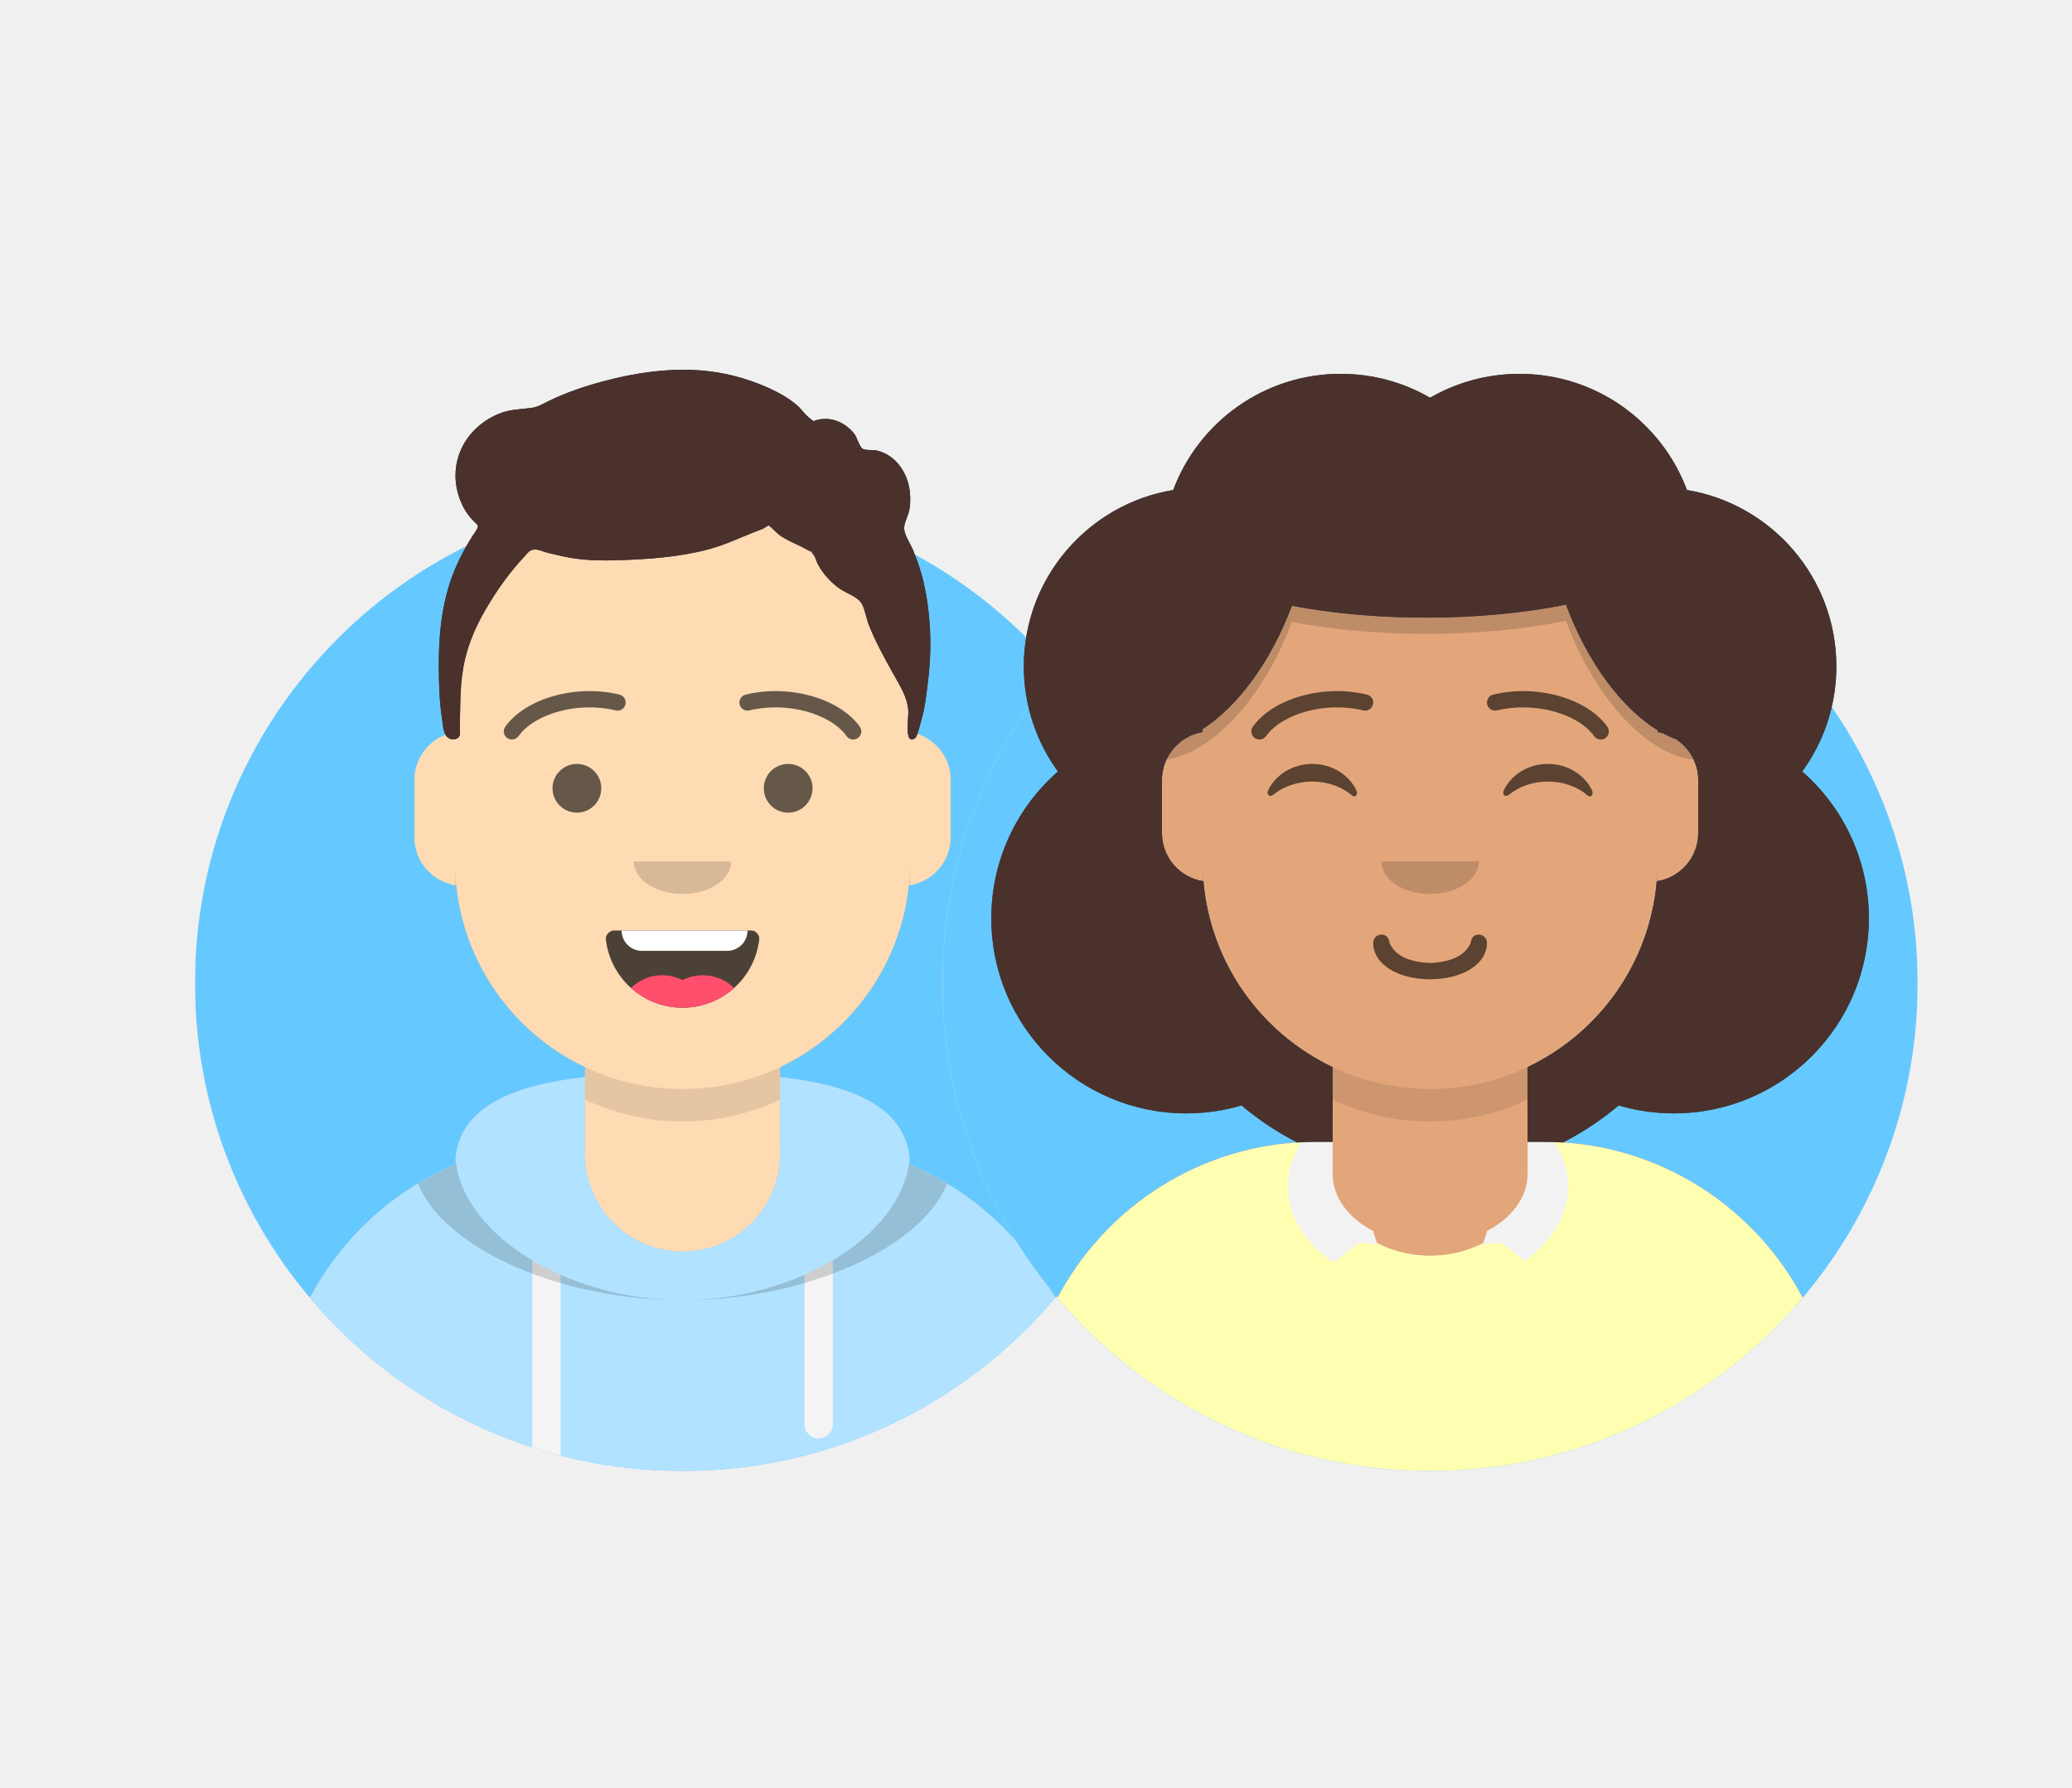
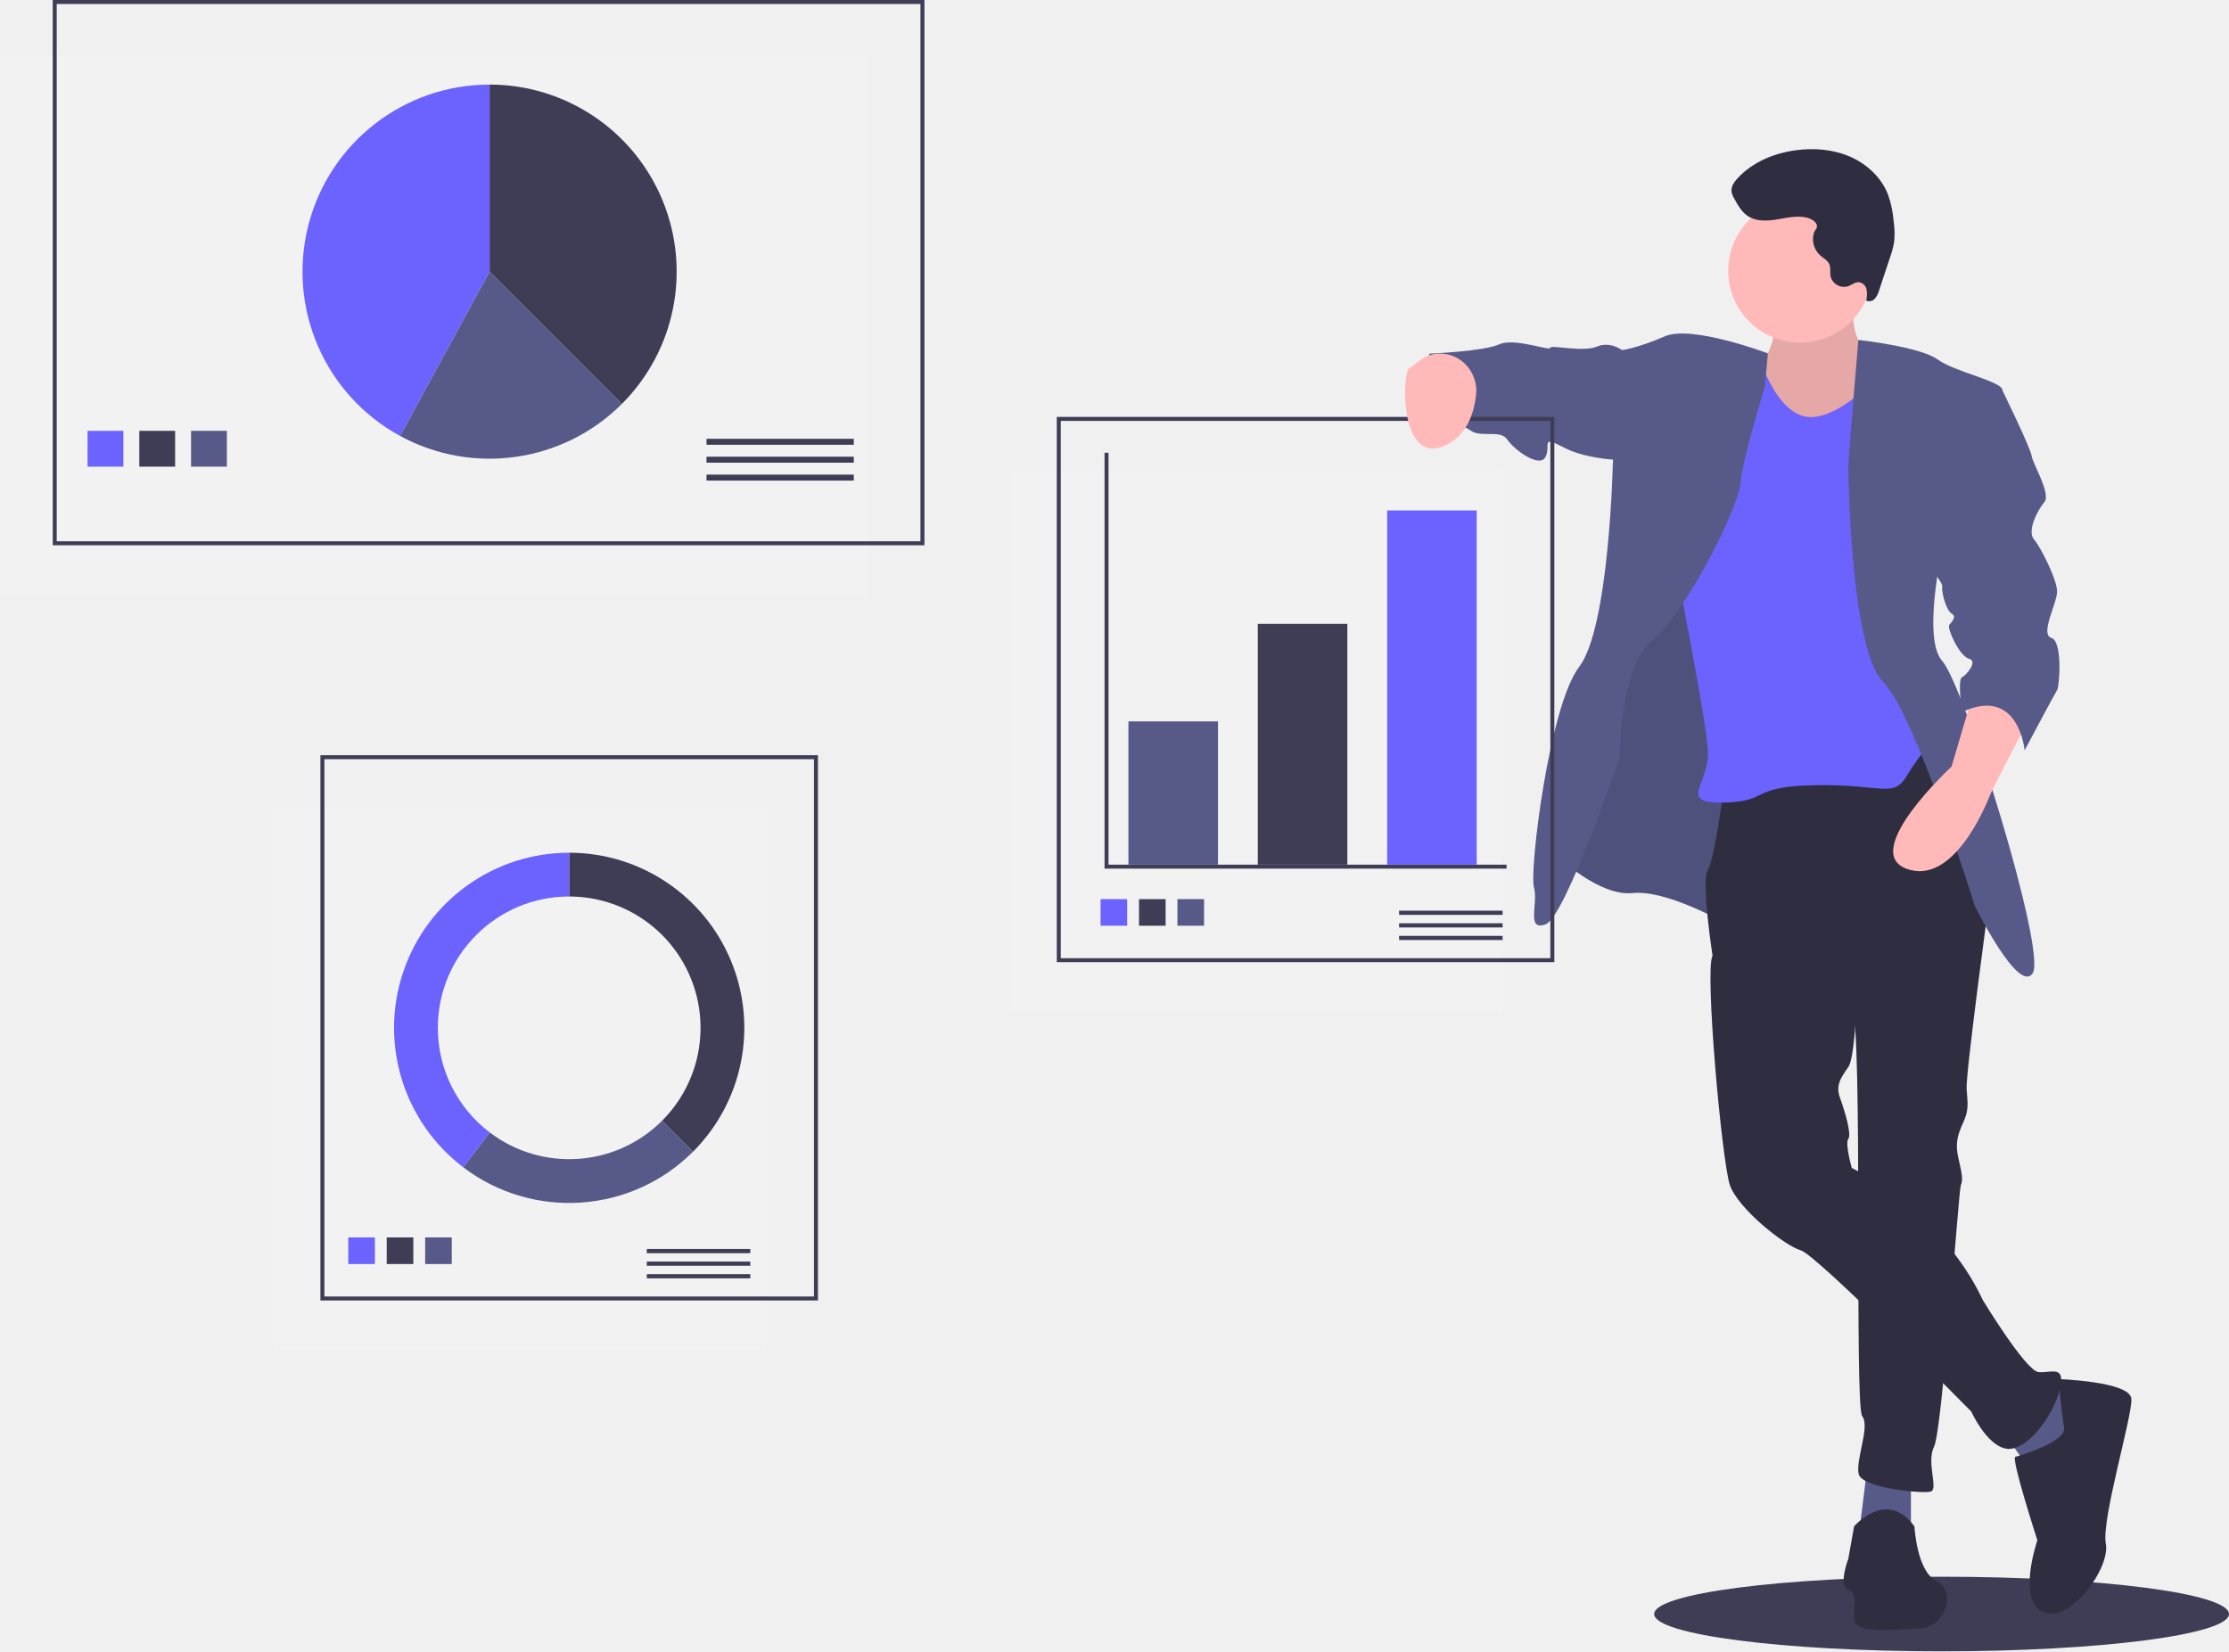
- <svg xmlns="http://www.w3.org/2000/svg" xmlns:xlink="http://www.w3.org/1999/xlink" width="510px" height="440px" viewBox="0 0 510 440" version="1.1">
-   <defs>
-     <circle id="path-1" cx="120" cy="120" r="120" />
-     <path d="M12,160 C12,226.274 65.726,280 132,280 C198.274,280 252,226.274 252,160 L264,160 L264,-1.42108547e-14 L-3.19744231e-14,-1.42108547e-14 L-3.19744231e-14,160 L12,160 Z" id="path-3" />
-     <path d="M124,144.611 L124,163 L128,163 C167.765,163 200,195.235 200,235 L200,244 L0,244 L0,235 C-4.86974701e-15,195.235 32.235,163 72,163 L76,163 L76,144.611 C58.763,136.422 46.372,119.687 44.305,99.881 C38.48,99.058 34,94.052 34,88 L34,74 C34,68.054 38.325,63.118 44,62.166 L44,56 C44,25.072 69.072,5.68137151e-15 100,0 C130.928,-5.68137151e-15 156,25.072 156,56 L156,62.166 C161.675,63.118 166,68.054 166,74 L166,88 C166,94.052 161.52,99.058 155.695,99.881 C153.628,119.687 141.237,136.422 124,144.611 Z" id="path-5" />
-     <path d="M124,144.611 L124,163 L128,163 C167.765,163 200,195.235 200,235 L200,244 L0,244 L0,235 C-4.86974701e-15,195.235 32.235,163 72,163 L76,163 L76,144.611 C58.763,136.422 46.372,119.687 44.305,99.881 C38.48,99.058 34,94.052 34,88 L34,74 C34,68.054 38.325,63.118 44,62.166 L44,56 C44,25.072 69.072,5.68137151e-15 100,0 C130.928,-5.68137151e-15 156,25.072 156,56 L156,62.166 C161.675,63.118 166,68.054 166,74 L166,88 C166,94.052 161.52,99.058 155.695,99.881 C153.628,119.687 141.237,136.422 124,144.611 Z" id="path-7" />
-     <path d="M76,0.071 C58.081,2.076 44.28,7.552 44.004,21.645 C18.146,32.568 0,58.165 0,87.999 L0,97 L200,97 L200,87.999 C200,58.165 181.854,32.568 155.996,21.645 C155.72,7.552 141.919,2.076 124,0.071 L124,19 C124,32.255 113.255,43 100,43 C86.745,43 76,32.255 76,19 L76,0.071 Z" id="path-9" />
-     <path d="M76,0.071 C58.081,2.076 44.28,7.552 44.004,21.645 C18.146,32.568 0,58.165 0,87.999 L0,97 L200,97 L200,87.999 C200,58.165 181.854,32.568 155.996,21.645 C155.72,7.552 141.919,2.076 124,0.071 L124,19 C124,32.255 113.255,43 100,43 C86.745,43 76,32.255 76,19 L76,0.071 Z" id="path-11" />
-     <path d="M76,0.071 C58.081,2.076 44.28,7.552 44.004,21.645 C18.146,32.568 0,58.165 0,87.999 L0,97 L200,97 L200,87.999 C200,58.165 181.854,32.568 155.996,21.645 C155.72,7.552 141.919,2.076 124,0.071 L124,19 C124,32.255 113.255,43 100,43 C86.745,43 76,32.255 76,19 L76,0.071 Z" id="path-13" />
-     <path d="M0.118,2.128 C1.176,11.62 9.226,19 19,19 C28.804,19 36.874,11.574 37.892,2.04 C37.974,1.273 37.117,0 36.043,0 C21.149,0 9.738,0 2.087,0 C1.007,0 0.012,1.178 0.118,2.128 Z" id="path-15" />
-     <path d="M0.118,2.128 C1.176,11.62 9.226,19 19,19 C28.804,19 36.874,11.574 37.892,2.04 C37.974,1.273 37.117,0 36.043,0 C21.149,0 9.738,0 2.087,0 C1.007,0 0.012,1.178 0.118,2.128 Z" id="path-17" />
-     <rect id="path-19" x="0" y="0" width="264" height="280" />
-     <path d="M21.252,43.022 C21.375,42.968 21.07,42.947 20.336,42.96 C21.228,42.958 21.533,42.979 21.252,43.022 M13.117,27.302 C13.115,27.282 13.134,27.453 13.117,27.302 M120.765,61.766 C120.501,58.449 120.033,55.152 119.247,51.911 C118.622,49.335 117.769,46.878 116.76,44.42 C116.151,42.935 114.728,40.896 114.56,39.294 C114.395,37.717 115.627,35.969 115.889,34.132 C116.144,32.345 116.101,30.465 115.734,28.694 C114.901,24.671 112.14,20.93 107.877,19.881 C106.925,19.647 104.913,19.936 104.241,19.382 C103.47,18.746 102.933,16.581 102.235,15.712 C100.244,13.236 97.14,11.642 93.866,12.198 C91.455,12.607 92.839,13.105 91.032,11.686 C90.027,10.898 89.276,9.693 88.3,8.839 C86.833,7.556 85.15,6.458 83.408,5.557 C78.851,3.199 73.654,1.485 68.564,0.649 C59.279,-0.875 49.369,0.454 40.369,2.869 C35.89,4.07 31.382,5.595 27.222,7.612 C25.439,8.476 24.409,9.194 22.549,9.42 C19.621,9.777 17.14,9.759 14.366,11.001 C5.83,14.823 1.985,23.69 5.307,32.175 C5.975,33.882 6.88,35.38 8.127,36.759 C9.647,38.439 10.198,38.109 8.888,40.041 C6.929,42.931 5.278,46.013 3.933,49.213 C0.404,57.615 -0.186,67.077 0.044,76.037 C0.124,79.174 0.259,82.35 0.753,85.456 C0.967,86.801 1.027,89.329 2.035,90.327 C2.547,90.833 3.276,91.115 4.004,90.914 C5.713,90.44 5.125,89.179 5.165,88.008 C5.365,82.124 5.095,76.919 6.494,71.106 C7.528,66.812 9.25,62.911 11.483,59.071 C14.321,54.187 17.386,49.898 21.29,45.716 C22.207,44.732 22.408,44.315 23.639,44.244 C24.571,44.19 25.934,44.828 26.84,45.049 C28.838,45.536 30.839,46.017 32.873,46.345 C36.613,46.948 40.317,46.989 44.09,46.87 C51.516,46.638 58.975,46.117 66.175,44.247 C70.957,43.005 75.197,40.776 79.777,39.142 C79.859,39.113 81.007,38.295 81.208,38.328 C81.489,38.375 83.185,40.154 83.471,40.378 C85.697,42.124 88.138,42.857 90.541,44.208 C93.505,45.875 90.635,43.49 92.269,45.567 C92.746,46.172 92.99,47.293 93.372,47.978 C94.588,50.161 96.28,52.08 98.303,53.602 C100.258,55.073 103.196,55.783 104.193,57.697 C104.962,59.174 105.221,61.181 105.841,62.758 C107.469,66.893 109.618,70.749 111.767,74.644 C113.499,77.783 115.392,80.525 115.585,84.112 C115.652,85.36 114.464,92.849 117.358,90.572 C117.787,90.234 118.711,86.416 118.901,85.768 C119.673,83.135 119.947,80.387 120.296,77.682 C120.99,72.302 121.219,67.184 120.765,61.766" id="path-21" />
-     <circle id="path-23" cx="120" cy="120" r="120" />
-     <path d="M12,160 C12,226.274 65.726,280 132,280 C198.274,280 252,226.274 252,160 L264,160 L264,-1.42108547e-14 L-3.19744231e-14,-1.42108547e-14 L-3.19744231e-14,160 L12,160 Z" id="path-25" />
-     <path d="M124,144.611 L124,163 L128,163 C167.765,163 200,195.235 200,235 L200,244 L0,244 L0,235 C-4.86974701e-15,195.235 32.235,163 72,163 L76,163 L76,144.611 C58.763,136.422 46.372,119.687 44.305,99.881 C38.48,99.058 34,94.052 34,88 L34,74 C34,68.054 38.325,63.118 44,62.166 L44,56 C44,25.072 69.072,5.68137151e-15 100,0 C130.928,-5.68137151e-15 156,25.072 156,56 L156,62.166 C161.675,63.118 166,68.054 166,74 L166,88 C166,94.052 161.52,99.058 155.695,99.881 C153.628,119.687 141.237,136.422 124,144.611 Z" id="path-27" />
-     <path d="M124,144.611 L124,163 L128,163 C167.765,163 200,195.235 200,235 L200,244 L0,244 L0,235 C-4.86974701e-15,195.235 32.235,163 72,163 L76,163 L76,144.611 C58.763,136.422 46.372,119.687 44.305,99.881 C38.48,99.058 34,94.052 34,88 L34,74 C34,68.054 38.325,63.118 44,62.166 L44,56 C44,25.072 69.072,5.68137151e-15 100,0 C130.928,-5.68137151e-15 156,25.072 156,56 L156,62.166 C161.675,63.118 166,68.054 166,74 L166,88 C166,94.052 161.52,99.058 155.695,99.881 C153.628,119.687 141.237,136.422 124,144.611 Z" id="path-29" />
-     <path d="M73.192,0.052 L72,0.052 C32.235,0.052 0,32.287 0,72.052 L0,81 L200,81 L200,72.052 C200,32.287 167.765,0.052 128,0.052 L126.808,0.052 C126.935,1.035 127,2.036 127,3.052 C127,16.859 114.912,28.052 100,28.052 C85.088,28.052 73,16.859 73,3.052 C73,2.036 73.065,1.035 73.192,0.052 Z" id="path-31" />
-     <rect id="path-33" x="0" y="0" width="264" height="280" />
-     <path d="M48.725,89.219 C44.742,91.171 42,95.265 42,100 L42,113 C42,119.019 46.431,124.002 52.209,124.867 C53.952,145.115 66.469,162.283 84,170.611 L84,189 L80,189 C78.414,189 76.839,189.051 75.279,189.152 C70.362,186.64 65.772,183.578 61.59,180.049 C57.281,181.319 52.72,182 48,182 C21.49,182 0,160.51 0,134 C0,119.591 6.349,106.665 16.402,97.866 C11.118,90.606 8,81.667 8,72 C8,50.161 23.911,32.038 44.774,28.591 C51.019,11.89 67.121,0 86,0 C94.014,0 101.528,2.143 108,5.886 C114.472,2.143 121.986,0 130,0 C148.879,0 164.981,11.89 171.226,28.591 C192.089,32.038 208,50.161 208,72 C208,81.667 204.882,90.606 199.598,97.866 C209.651,106.665 216,119.591 216,134 C216,160.51 194.51,182 168,182 C163.28,182 158.719,181.319 154.41,180.049 C150.228,183.578 145.638,186.64 140.721,189.152 C139.161,189.051 137.586,189 136,189 L132,189 L132,170.611 C149.531,162.283 162.048,145.115 163.791,124.867 C169.569,124.002 174,119.019 174,113 L174,100 C174,95.778 171.82,92.066 168.524,89.927 C167.451,89.534 166.37,89.042 165.289,88.456 C164.869,88.337 164.438,88.239 164,88.166 L164,87.713 C155.319,82.41 146.765,71.175 141.45,56.799 C131.312,58.835 119.547,60 107,60 C95.039,60 83.788,58.941 73.981,57.079 C68.755,71.064 60.464,82.043 52,87.423 L52,88.166 C50.978,88.337 49.999,88.638 49.082,89.051 C48.963,89.108 48.844,89.164 48.725,89.219 Z" id="path-35" />
-   </defs>
-   <g id="Artboard-Copy" stroke="none" stroke-width="1" fill="none" fill-rule="evenodd">
-     <g id="avatar" transform="translate(36, 82)">
-       <g id="Circle" transform="translate(12, 40)">
-         <g id="Circle-Background" fill="#E6E6E6" fill-rule="nonzero">
-           <circle id="path-1" cx="120" cy="120" r="120" />
-         </g>
-         <g id="Color/Palette/Blue-01-Clipped">
-           <mask id="mask-2" fill="white">
-             <use xlink:href="#path-1" />
-           </mask>
-           <g id="path-1" />
-           <g id="Color/Palette/Blue-01" mask="url(#mask-2)" fill="#65C9FF" fill-rule="nonzero">
-             <rect id="🖍Color" x="0" y="0" width="240" height="240" />
-           </g>
-         </g>
-       </g>
-       <g id="Avataaar-Clipped">
-         <mask id="mask-4" fill="white">
-           <use xlink:href="#path-3" />
-         </mask>
-         <g id="path-3" />
-         <g id="Avataaar" mask="url(#mask-4)">
-           <g id="Body" transform="translate(32, 36)">
-             <g id="path-5-link" fill="#D0C6AC" fill-rule="nonzero">
-               <path d="M124,144.611 L124,163 L128,163 C167.765,163 200,195.235 200,235 L200,244 L0,244 L0,235 C-4.86974701e-15,195.235 32.235,163 72,163 L76,163 L76,144.611 C58.763,136.422 46.372,119.687 44.305,99.881 C38.48,99.058 34,94.052 34,88 L34,74 C34,68.054 38.325,63.118 44,62.166 L44,56 C44,25.072 69.072,5.68137151e-15 100,0 C130.928,-5.68137151e-15 156,25.072 156,56 L156,62.166 C161.675,63.118 166,68.054 166,74 L166,88 C166,94.052 161.52,99.058 155.695,99.881 C153.628,119.687 141.237,136.422 124,144.611 Z" id="path-5" />
-             </g>
-             <g id="Skin/👶🏽-03-Brown-Clipped">
-               <mask id="mask-6" fill="white">
-                 <use xlink:href="#path-5" />
-               </mask>
-               <g id="path-5" />
-               <g id="Skin/👶🏽-03-Brown" mask="url(#mask-6)">
-                 <g transform="translate(-32, 0)" id="Color">
-                   <g>
-                     <rect id="Rectangle-path" fill="#FFDBB4" fill-rule="nonzero" x="0" y="0" width="264" height="244" />
-                   </g>
-                 </g>
-               </g>
-             </g>
-             <g id="Neck-Shadow-Clipped">
-               <mask id="mask-8" fill="white">
-                 <use xlink:href="#path-7" />
-               </mask>
-               <g id="path-5" />
-               <path d="M156,79 L156,102 C156,132.928 130.928,158 100,158 C69.072,158 44,132.928 44,102 L44,79 L44,94 C44,124.928 69.072,150 100,150 C130.928,150 156,124.928 156,94 L156,79 Z" id="Neck-Shadow" fill-opacity="0.1" fill="#000000" fill-rule="nonzero" mask="url(#mask-8)" />
-             </g>
-           </g>
-           <g id="Clothing/Hoodie" transform="translate(32, 183)">
-             <g id="Hoodie" fill="#B7C1DB">
-               <path d="M76,0.071 C58.081,2.076 44.28,7.552 44.004,21.645 C18.146,32.568 0,58.165 0,87.999 L0,97 L200,97 L200,87.999 C200,58.165 181.854,32.568 155.996,21.645 C155.72,7.552 141.919,2.076 124,0.071 L124,19 C124,32.255 113.255,43 100,43 C86.745,43 76,32.255 76,19 L76,0.071 Z" id="react-path-32" />
-             </g>
-             <g id="Color/Palette/Gray-01-Clipped">
-               <mask id="mask-10" fill="white">
-                 <use xlink:href="#path-9" />
-               </mask>
-               <g id="react-path-32" />
-               <g id="Color/Palette/Gray-01" mask="url(#mask-10)" fill="#B1E2FF">
-                 <g transform="translate(-32, -13)" id="🖍Color">
-                   <rect x="0" y="0" width="264" height="110" />
-                 </g>
-               </g>
-             </g>
-             <g id="Straps-Clipped">
-               <mask id="mask-12" fill="white">
-                 <use xlink:href="#path-11" />
-               </mask>
-               <g id="react-path-32" />
-               <path d="M70,48.739 L70,97 L63,97 L63,45.15 C65.204,46.46 67.547,47.661 70,48.739 Z M137,45.15 L137,85.5 C137,87.433 135.433,89 133.5,89 C131.567,89 130,87.433 130,85.5 L130,48.739 C132.453,47.661 134.796,46.46 137,45.15 Z" id="Straps" fill="#F4F4F4" mask="url(#mask-12)" />
-             </g>
-             <g id="Shadow-Clipped">
-               <mask id="mask-14" fill="white">
-                 <use xlink:href="#path-13" />
-               </mask>
-               <g id="react-path-32" />
-               <path d="M58.96,-0.276 C43.909,2.571 33.5,8.243 33.5,19.308 C33.5,39.02 66.538,55 100,55 C133.462,55 166.5,39.02 166.5,19.308 C166.5,8.243 156.091,2.571 141.04,-0.276 C150.125,3.074 156,8.706 156,18.077 C156,38.469 128.179,55 100,55 C71.821,55 44,38.469 44,18.077 C44,8.706 49.875,3.074 58.96,-0.276 Z" id="Shadow" fill-opacity="0.16" fill="#000000" mask="url(#mask-14)" />
-             </g>
-           </g>
-           <g id="Face" transform="translate(88, 88)">
-             <g id="Mouth/Smile" transform="translate(25, 59)">
-               <g id="Mouth" fill="#000000" fill-opacity="0.7">
-                 <path d="M0.118,2.128 C1.176,11.62 9.226,19 19,19 C28.804,19 36.874,11.574 37.892,2.04 C37.974,1.273 37.117,0 36.043,0 C21.149,0 9.738,0 2.087,0 C1.007,0 0.012,1.178 0.118,2.128 Z" id="react-path-36" />
-               </g>
-               <g id="Teeth-Clipped">
-                 <mask id="mask-16" fill="white">
-                   <use xlink:href="#path-15" />
-                 </mask>
-                 <g id="react-path-36" />
-                 <rect id="Teeth" fill="#FFFFFF" mask="url(#mask-16)" x="4" y="-11" width="31" height="16" rx="5" />
-               </g>
-               <g id="Tongue-Clipped">
-                 <mask id="mask-18" fill="white">
-                   <use xlink:href="#path-17" />
-                 </mask>
-                 <g id="react-path-36" />
-                 <g id="Tongue" mask="url(#mask-18)">
-                   <g transform="translate(3, 11)" id="Group">
-                     <g>
-                       <circle id="Oval" fill="#FF4F6D" cx="11" cy="11" r="11" />
-                       <circle id="Oval" fill="#FF4F6D" cx="21" cy="11" r="11" />
-                     </g>
-                   </g>
-                 </g>
-               </g>
-             </g>
-             <g id="Nose/Default" transform="translate(32, 42)" fill="#000000" fill-opacity="0.16" fill-rule="nonzero">
-               <path d="M0,0 C0,4.418 5.373,8 12,8 C18.627,8 24,4.418 24,0" id="Nose" />
-             </g>
-             <g id="Eyes/Default-😀" transform="translate(12, 18)" fill="#000000" fill-opacity="0.6" fill-rule="nonzero">
-               <circle id="Eye" cx="6" cy="6" r="6" />
-               <circle id="Eye" cx="58" cy="6" r="6" />
-             </g>
-             <g id="Eyebrow/Outline/Default" fill="#000000" fill-opacity="0.6" fill-rule="nonzero">
-               <g id="I-Browse">
-                 <path d="M3.63,11.159 C7.545,5.65 18.278,2.561 27.523,4.831 C28.596,5.095 29.679,4.439 29.942,3.366 C30.206,2.293 29.55,1.21 28.477,0.947 C17.74,-1.69 5.312,1.887 0.37,8.841 C-0.27,9.742 -0.059,10.99 0.841,11.63 C1.742,12.27 2.99,12.059 3.63,11.159 Z" id="Eyebrow" />
-                 <path d="M61.63,11.159 C65.545,5.65 76.278,2.561 85.523,4.831 C86.596,5.095 87.679,4.439 87.942,3.366 C88.206,2.293 87.55,1.21 86.477,0.947 C75.74,-1.69 63.312,1.887 58.37,8.841 C57.73,9.742 57.941,10.99 58.841,11.63 C59.742,12.27 60.99,12.059 61.63,11.159 Z" id="Eyebrow" transform="translate(73.00015, 6.039198) scale(-1, 1) translate(-73.00015, -6.039198) " />
-               </g>
-             </g>
-           </g>
-           <g id="Top">
-             <g id="Top/Short-Hair/Short-Curly-Clipped">
-               <mask id="mask-20" fill="white">
-                 <use xlink:href="#path-19" />
-               </mask>
-               <g id="react-path-62" />
-               <g id="Top/Short-Hair/Short-Curly" mask="url(#mask-20)">
-                 <g transform="translate(72, 9)" id="Group">
-                   <g>
-                     <g id="Short-Hair" fill="#28354B">
-                       <path d="M21.252,43.022 C21.375,42.968 21.07,42.947 20.336,42.96 C21.228,42.958 21.533,42.979 21.252,43.022 M13.117,27.302 C13.115,27.282 13.134,27.453 13.117,27.302 M120.765,61.766 C120.501,58.449 120.033,55.152 119.247,51.911 C118.622,49.335 117.769,46.878 116.76,44.42 C116.151,42.935 114.728,40.896 114.56,39.294 C114.395,37.717 115.627,35.969 115.889,34.132 C116.144,32.345 116.101,30.465 115.734,28.694 C114.901,24.671 112.14,20.93 107.877,19.881 C106.925,19.647 104.913,19.936 104.241,19.382 C103.47,18.746 102.933,16.581 102.235,15.712 C100.244,13.236 97.14,11.642 93.866,12.198 C91.455,12.607 92.839,13.105 91.032,11.686 C90.027,10.898 89.276,9.693 88.3,8.839 C86.833,7.556 85.15,6.458 83.408,5.557 C78.851,3.199 73.654,1.485 68.564,0.649 C59.279,-0.875 49.369,0.454 40.369,2.869 C35.89,4.07 31.382,5.595 27.222,7.612 C25.439,8.476 24.409,9.194 22.549,9.42 C19.621,9.777 17.14,9.759 14.366,11.001 C5.83,14.823 1.985,23.69 5.307,32.175 C5.975,33.882 6.88,35.38 8.127,36.759 C9.647,38.439 10.198,38.109 8.888,40.041 C6.929,42.931 5.278,46.013 3.933,49.213 C0.404,57.615 -0.186,67.077 0.044,76.037 C0.124,79.174 0.259,82.35 0.753,85.456 C0.967,86.801 1.027,89.329 2.035,90.327 C2.547,90.833 3.276,91.115 4.004,90.914 C5.713,90.44 5.125,89.179 5.165,88.008 C5.365,82.124 5.095,76.919 6.494,71.106 C7.528,66.812 9.25,62.911 11.483,59.071 C14.321,54.187 17.386,49.898 21.29,45.716 C22.207,44.732 22.408,44.315 23.639,44.244 C24.571,44.19 25.934,44.828 26.84,45.049 C28.838,45.536 30.839,46.017 32.873,46.345 C36.613,46.948 40.317,46.989 44.09,46.87 C51.516,46.638 58.975,46.117 66.175,44.247 C70.957,43.005 75.197,40.776 79.777,39.142 C79.859,39.113 81.007,38.295 81.208,38.328 C81.489,38.375 83.185,40.154 83.471,40.378 C85.697,42.124 88.138,42.857 90.541,44.208 C93.505,45.875 90.635,43.49 92.269,45.567 C92.746,46.172 92.99,47.293 93.372,47.978 C94.588,50.161 96.28,52.08 98.303,53.602 C100.258,55.073 103.196,55.783 104.193,57.697 C104.962,59.174 105.221,61.181 105.841,62.758 C107.469,66.893 109.618,70.749 111.767,74.644 C113.499,77.783 115.392,80.525 115.585,84.112 C115.652,85.36 114.464,92.849 117.358,90.572 C117.787,90.234 118.711,86.416 118.901,85.768 C119.673,83.135 119.947,80.387 120.296,77.682 C120.99,72.302 121.219,67.184 120.765,61.766" id="react-path-61" />
-                     </g>
-                     <g id="Skin/👶🏽-03-Brown-Clipped">
-                       <mask id="mask-22" fill="white">
-                         <use xlink:href="#path-21" />
-                       </mask>
-                       <g id="react-path-61" />
-                       <g id="Skin/👶🏽-03-Brown" mask="url(#mask-22)">
-                         <g transform="translate(-73, -9)" id="Color">
-                           <g>
-                             <rect id="Rectangle-path" fill="#4A312C" fill-rule="nonzero" x="0" y="0" width="264" height="280" />
-                           </g>
-                         </g>
-                       </g>
-                     </g>
-                   </g>
-                 </g>
-               </g>
-             </g>
-           </g>
-         </g>
-       </g>
-     </g>
-     <g id="kayce-avatar" transform="translate(220, 82)">
-       <g id="Circle" transform="translate(12, 40)">
-         <g id="Circle-Background" fill="#E6E6E6" fill-rule="nonzero">
-           <circle id="path-1" cx="120" cy="120" r="120" />
-         </g>
-         <g id="Color/Palette/Blue-01-Clipped">
-           <mask id="mask-24" fill="white">
-             <use xlink:href="#path-23" />
-           </mask>
-           <g id="path-1" />
-           <g id="Color/Palette/Blue-01" mask="url(#mask-24)" fill="#65C9FF" fill-rule="nonzero">
-             <rect id="🖍Color" x="0" y="0" width="240" height="240" />
-           </g>
-         </g>
-       </g>
-       <g id="Avataaar-Clipped">
-         <mask id="mask-26" fill="white">
-           <use xlink:href="#path-25" />
-         </mask>
-         <g id="path-3" />
-         <g id="Avataaar" mask="url(#mask-26)">
-           <g id="Body" transform="translate(32, 36)">
-             <g id="path-5-link" fill="#D0C6AC" fill-rule="nonzero">
-               <path d="M124,144.611 L124,163 L128,163 C167.765,163 200,195.235 200,235 L200,244 L0,244 L0,235 C-4.86974701e-15,195.235 32.235,163 72,163 L76,163 L76,144.611 C58.763,136.422 46.372,119.687 44.305,99.881 C38.48,99.058 34,94.052 34,88 L34,74 C34,68.054 38.325,63.118 44,62.166 L44,56 C44,25.072 69.072,5.68137151e-15 100,0 C130.928,-5.68137151e-15 156,25.072 156,56 L156,62.166 C161.675,63.118 166,68.054 166,74 L166,88 C166,94.052 161.52,99.058 155.695,99.881 C153.628,119.687 141.237,136.422 124,144.611 Z" id="path-5" />
-             </g>
-             <g id="Skin/👶🏽-03-Brown-Clipped">
-               <mask id="mask-28" fill="white">
-                 <use xlink:href="#path-27" />
-               </mask>
-               <g id="path-5" />
-               <g id="Skin/👶🏽-03-Brown" mask="url(#mask-28)">
-                 <g transform="translate(-32, 0)" id="Color">
-                   <g>
-                     <rect id="Rectangle-path" fill="#E3A67B" fill-rule="nonzero" x="0" y="0" width="264" height="244" />
-                   </g>
-                 </g>
-               </g>
-             </g>
-             <g id="Neck-Shadow-Clipped">
-               <mask id="mask-30" fill="white">
-                 <use xlink:href="#path-29" />
-               </mask>
-               <g id="path-5" />
-               <path d="M156,79 L156,102 C156,132.928 130.928,158 100,158 C69.072,158 44,132.928 44,102 L44,79 L44,94 C44,124.928 69.072,150 100,150 C130.928,150 156,124.928 156,94 L156,79 Z" id="Neck-Shadow" fill-opacity="0.1" fill="#000000" fill-rule="nonzero" mask="url(#mask-30)" />
-             </g>
-           </g>
-           <g id="Clothing/Collar-+-Sweater" transform="translate(32, 191)">
-             <g id="Clothes" transform="translate(0, 8)" fill="#E6E6E6">
-               <path d="M73.192,0.052 L72,0.052 C32.235,0.052 0,32.287 0,72.052 L0,81 L200,81 L200,72.052 C200,32.287 167.765,0.052 128,0.052 L126.808,0.052 C126.935,1.035 127,2.036 127,3.052 C127,16.859 114.912,28.052 100,28.052 C85.088,28.052 73,16.859 73,3.052 C73,2.036 73.065,1.035 73.192,0.052 Z" id="react-path-41" />
-             </g>
-             <g id="Color/Palette/Gray-01-Clipped" transform="translate(0, 8)">
-               <mask id="mask-32" fill="white">
-                 <use xlink:href="#path-31" />
-               </mask>
-               <g id="react-path-41" />
-               <g id="Color/Palette/Gray-01" mask="url(#mask-32)" fill="#FFFFB1">
-                 <g transform="translate(-32, -29)" id="🖍Color">
-                   <rect x="0" y="0" width="264" height="110" />
-                 </g>
-               </g>
-             </g>
-             <path d="M124,1.279 C130.182,5.835 134,12.106 134,19.028 C134,26.233 129.863,32.733 123.229,37.327 L117.579,32.876 L113,33.208 L114,30.057 L113.922,29.996 C120.022,26.853 124,21.7 124,15.877 L124,1.279 Z M76,0.571 C69.233,5.174 65,11.74 65,19.028 C65,26.426 69.362,33.08 76.308,37.692 L82.421,32.876 L87,33.208 L86,30.057 L86.078,29.996 C79.978,26.853 76,21.7 76,15.877 L76,0.571 Z" id="Collar" fill="#F2F2F2" />
-           </g>
-           <g id="Face" transform="translate(88, 88)" fill="#000000" fill-rule="nonzero">
-             <g id="Mouth/Twinkle" transform="translate(30, 60)" fill-opacity="0.6">
-               <path d="M0,2 C0,7.372 6.158,11 14,11 C21.842,11 28,7.372 28,2 C28,0.895 27.05,0 26,0 C24.707,0 24.13,0.905 24,2 C22.758,4.938 19.683,6.716 14,7 C8.317,6.716 5.242,4.938 4,2 C3.87,0.905 3.293,0 2,0 C0.95,0 0,0.895 0,2 Z" id="Mouth" />
-             </g>
-             <g id="Nose/Default" transform="translate(32, 42)" fill-opacity="0.16">
-               <path d="M0,0 C0,4.418 5.373,8 12,8 C18.627,8 24,4.418 24,0" id="Nose" />
-             </g>
-             <g id="Eyes/Happy-😁" transform="translate(4, 18)" fill-opacity="0.6">
-               <path d="M0.16,6.447 C2.007,2.649 6.164,0 10.998,0 C15.814,0 19.959,2.63 21.815,6.407 C22.367,7.529 21.582,8.447 20.791,7.767 C18.34,5.66 14.859,4.344 10.998,4.344 C7.257,4.344 3.874,5.579 1.438,7.572 C0.547,8.3 -0.38,7.558 0.16,6.447 Z" id="Squint" />
-               <path d="M58.16,6.447 C60.007,2.649 64.164,0 68.998,0 C73.814,0 77.959,2.63 79.815,6.407 C80.367,7.529 79.582,8.447 78.791,7.767 C76.34,5.66 72.859,4.344 68.998,4.344 C65.257,4.344 61.874,5.579 59.438,7.572 C58.547,8.3 57.62,7.558 58.16,6.447 Z" id="Squint" />
-             </g>
-             <g id="Eyebrow/Outline/Default" fill-opacity="0.6">
-               <g id="I-Browse">
-                 <path d="M3.63,11.159 C7.545,5.65 18.278,2.561 27.523,4.831 C28.596,5.095 29.679,4.439 29.942,3.366 C30.206,2.293 29.55,1.21 28.477,0.947 C17.74,-1.69 5.312,1.887 0.37,8.841 C-0.27,9.742 -0.059,10.99 0.841,11.63 C1.742,12.27 2.99,12.059 3.63,11.159 Z" id="Eyebrow" />
-                 <path d="M61.63,11.159 C65.545,5.65 76.278,2.561 85.523,4.831 C86.596,5.095 87.679,4.439 87.942,3.366 C88.206,2.293 87.55,1.21 86.477,0.947 C75.74,-1.69 63.312,1.887 58.37,8.841 C57.73,9.742 57.941,10.99 58.841,11.63 C59.742,12.27 60.99,12.059 61.63,11.159 Z" id="Eyebrow" transform="translate(73.00015, 6.039198) scale(-1, 1) translate(-73.00015, -6.039198) " />
-               </g>
-             </g>
-           </g>
-           <g id="Top">
-             <g id="Top/Long-Hair/Curly-Clipped">
-               <mask id="mask-34" fill="white">
-                 <use xlink:href="#path-33" />
-               </mask>
-               <g id="react-path-17" />
-               <g id="Top/Long-Hair/Curly" mask="url(#mask-34)">
-                 <g transform="translate(24, 10)" id="Group">
-                   <g>
-                     <path d="M80.985,17.764 C89.013,16.627 97.796,16 107,16 C117.358,16 127.183,16.794 135.999,18.216 C158.452,28.75 174,51.559 174,78 L174,95.044 C162.462,94.673 148.831,80.764 141.45,60.799 C131.312,62.835 119.547,64 107,64 C95.039,64 83.788,62.941 73.981,61.079 C66.676,80.627 53.383,94.302 42,95.022 L42,78 C42,51.175 58.004,28.087 80.985,17.764 Z" id="Shadow" fill-opacity="0.16" fill="#000000" />
-                     <g id="Hair">
-                       <g id="Curly!" fill="#314756" fill-rule="nonzero">
-                         <path d="M48.725,89.219 C44.742,91.171 42,95.265 42,100 L42,113 C42,119.019 46.431,124.002 52.209,124.867 C53.952,145.115 66.469,162.283 84,170.611 L84,189 L80,189 C78.414,189 76.839,189.051 75.279,189.152 C70.362,186.64 65.772,183.578 61.59,180.049 C57.281,181.319 52.72,182 48,182 C21.49,182 0,160.51 0,134 C0,119.591 6.349,106.665 16.402,97.866 C11.118,90.606 8,81.667 8,72 C8,50.161 23.911,32.038 44.774,28.591 C51.019,11.89 67.121,0 86,0 C94.014,0 101.528,2.143 108,5.886 C114.472,2.143 121.986,0 130,0 C148.879,0 164.981,11.89 171.226,28.591 C192.089,32.038 208,50.161 208,72 C208,81.667 204.882,90.606 199.598,97.866 C209.651,106.665 216,119.591 216,134 C216,160.51 194.51,182 168,182 C163.28,182 158.719,181.319 154.41,180.049 C150.228,183.578 145.638,186.64 140.721,189.152 C139.161,189.051 137.586,189 136,189 L132,189 L132,170.611 C149.531,162.283 162.048,145.115 163.791,124.867 C169.569,124.002 174,119.019 174,113 L174,100 C174,95.778 171.82,92.066 168.524,89.927 C167.451,89.534 166.37,89.042 165.289,88.456 C164.869,88.337 164.438,88.239 164,88.166 L164,87.713 C155.319,82.41 146.765,71.175 141.45,56.799 C131.312,58.835 119.547,60 107,60 C95.039,60 83.788,58.941 73.981,57.079 C68.755,71.064 60.464,82.043 52,87.423 L52,88.166 C50.978,88.337 49.999,88.638 49.082,89.051 C48.963,89.108 48.844,89.164 48.725,89.219 Z" id="react-path-18" />
-                       </g>
-                       <g id="Skin/👶🏽-03-Brown-Clipped">
-                         <mask id="mask-36" fill="white">
-                           <use xlink:href="#path-35" />
-                         </mask>
-                         <g id="react-path-18" />
-                         <g id="Skin/👶🏽-03-Brown" mask="url(#mask-36)" fill="#4A312C" fill-rule="nonzero">
-                           <g id="Color">
-                             <rect id="Rectangle-path" x="0" y="0" width="264" height="280" />
-                           </g>
-                         </g>
-                       </g>
-                     </g>
-                   </g>
-                 </g>
-               </g>
-             </g>
-           </g>
-         </g>
-       </g>
-     </g>
-   </g>
+ <svg xmlns="http://www.w3.org/2000/svg" id="fa973782-3a18-4630-a762-87130b613ac3" data-name="Layer 1" width="1120" height="829.801" viewBox="0 0 1120 829.801">
+   <ellipse cx="975.579" cy="811.059" rx="144.421" ry="18.742" fill="#3f3d56" />
+   <rect y="27.5" width="436" height="272" fill="#f2f2f2" />
+   <rect x="27.5" y="1" width="436" height="272" fill="none" stroke="#3f3d56" stroke-miterlimit="10" stroke-width="2" />
+   <path d="M352.468,237.568A94,94,0,0,0,286,77.1v94Z" transform="translate(-40 -34.59967)" fill="#3f3d56" />
+   <path d="M286,77.1a94.011,94.011,0,0,0-44.968,176.564L286,171.1Z" transform="translate(-40 -34.59967)" fill="#6c63ff" />
+   <path d="M352.468,237.568,286,171.1l-44.968,82.564a94.049,94.049,0,0,0,111.436-16.096Z" transform="translate(-40 -34.59967)" fill="#575a89" />
+   <rect x="44" y="216.5" width="18" height="18" fill="#6c63ff" />
+   <rect x="70" y="216.5" width="18" height="18" fill="#3f3d56" />
+   <rect x="96" y="216.5" width="18" height="18" fill="#575a89" />
+   <rect x="355" y="220.5" width="74" height="3" fill="#3f3d56" />
+   <rect x="355" y="229.5" width="74" height="3" fill="#3f3d56" />
+   <rect x="355" y="238.5" width="74" height="3" fill="#3f3d56" />
+   <rect x="137" y="406.5" width="248" height="272" fill="#f2f2f2" />
+   <rect x="162" y="380.5" width="248" height="272" fill="none" stroke="#3f3d56" stroke-miterlimit="10" stroke-width="2" />
+   <rect x="175" y="621.814" width="13.371" height="13.371" fill="#6c63ff" />
+   <rect x="194.314" y="621.814" width="13.371" height="13.371" fill="#3f3d56" />
+   <rect x="213.629" y="621.814" width="13.371" height="13.371" fill="#575a89" />
+   <rect x="325" y="627.622" width="52" height="2.108" fill="#3f3d56" />
+   <rect x="325" y="633.946" width="52" height="2.108" fill="#3f3d56" />
+   <rect x="325" y="640.27" width="52" height="2.108" fill="#3f3d56" />
+   <path d="M326,463.1v22a66,66,0,0,1,46.669,112.669l15.556,15.556A88,88,0,0,0,326,463.1Z" transform="translate(-40 -34.59967)" fill="#3f3d56" />
+   <path d="M388.225,613.325l-15.556-15.556a65.983,65.983,0,0,1-86.6,5.872L272.753,621.161a87.998,87.998,0,0,0,115.472-7.836Z" transform="translate(-40 -34.59967)" fill="#575a89" />
+   <path d="M260,551.1a66,66,0,0,1,66-66v-22a87.999,87.999,0,0,0-53.247,158.061l13.316-17.521A65.885,65.885,0,0,1,260,551.1Z" transform="translate(-40 -34.59967)" fill="#6c63ff" />
+   <path d="M971.624,175.593s-4.08,30.311,6.412,33.808,7.578,30.311,7.578,30.311l-31.476,23.899-27.979,2.332-6.995-36.14L923.244,220.476s15.738-18.653,4.663-37.888S971.624,175.593,971.624,175.593Z" transform="translate(-40 -34.59967)" fill="#ffb9b9" />
+   <path d="M971.624,175.593s-4.08,30.311,6.412,33.808,7.578,30.311,7.578,30.311l-31.476,23.899-27.979,2.332-6.995-36.14L923.244,220.476s15.738-18.653,4.663-37.888S971.624,175.593,971.624,175.593Z" transform="translate(-40 -34.59967)" opacity="0.1" />
+   <path d="M942.48,411.666,905.757,497.935s-28.562-16.321-45.466-14.572-37.888-18.653-37.888-18.653l20.984-101.424,39.054-107.836,54.209,34.391Z" transform="translate(-40 -34.59967)" fill="#575a89" />
+   <path d="M942.48,411.666,905.757,497.935s-28.562-16.321-45.466-14.572-37.888-18.653-37.888-18.653l20.984-101.424,39.054-107.836,54.209,34.391Z" transform="translate(-40 -34.59967)" opacity="0.1" />
+   <polygon points="960.186 743.708 960.186 771.687 933.956 771.687 938.036 739.045 960.186 743.708" fill="#575a89" />
+   <polygon points="1028.385 695.328 1047.621 706.986 1033.631 739.045 1019.059 737.296 1005.069 717.478 1028.385 695.328" fill="#575a89" />
+   <path d="M1005.432,403.505l34.391,81.023s-12.241,89.766-11.658,97.344,1.166,10.492-1.749,16.904-4.08,10.492-2.332,18.07,2.332,10.492,1.166,13.407-9.326,122.991-13.407,131.152,2.332,21.567-1.749,22.733-34.391-1.749-36.14-8.743,5.829-23.899,1.749-29.145.583-194.105-5.246-206.928-69.948-24.482-69.948-24.482-5.829-37.305-2.332-43.134S906.34,429.153,906.34,429.153Z" transform="translate(-40 -34.59967)" fill="#2f2e41" />
+   <path d="M971.624,801.624s16.321-19.236,30.311,0c0,0,1.166,22.733,11.075,27.396s5.246,23.316-8.743,23.899-32.059,2.914-32.642-4.663,2.332-12.241-2.914-14.572,0-15.738,0-15.738Z" transform="translate(-40 -34.59967)" fill="#2f2e41" />
+   <path d="M973.373,522.999s-.583,41.969-4.663,47.798-6.412,9.326-4.08,15.738,5.829,18.07,4.08,20.401,1.749,14.572,1.749,14.572,44.883,21.567,65.867,66.45c0,0,21.567,35.557,27.979,36.14s13.99-4.08,10.492,9.326-16.904,30.894-26.813,29.145S1030.497,743.917,1030.497,743.917s-77.525-78.691-85.686-81.023-31.476-20.984-35.557-32.642-12.824-109.002-8.743-115.413,19.236-15.155,19.236-15.155Z" transform="translate(-40 -34.59967)" fill="#2f2e41" />
+   <path d="M1074.214,727.596s36.14,1.166,36.722,9.909-15.155,60.621-12.824,72.862-18.07,40.22-31.476,34.391-2.914-36.14-2.914-36.14-13.407-41.386-11.075-41.969,25.647-7.578,24.482-14.572S1074.214,727.596,1074.214,727.596Z" transform="translate(-40 -34.59967)" fill="#2f2e41" />
+   <circle cx="904.52" cy="136.039" r="36.14" fill="#ffb9b9" />
+   <path d="M980.951,226.305s-19.818,20.984-34.391,17.487-22.15-28.562-22.15-28.562l-26.23-4.663s-18.653,82.771-18.653,90.932,18.653,96.178,18.653,111.916-15.155,25.065,8.161,24.482,12.241-8.161,46.049-8.743,39.054,6.995,46.049-5.246a97.523,97.523,0,0,1,17.487-21.567l-12.241-43.134L1001.935,237.38s-14.944-29.145-21.753-26.813C980.182,210.567,983.865,223.39,980.951,226.305Z" transform="translate(-40 -34.59967)" fill="#6c63ff" />
+   <path d="M973.771,205.411s31.078,3.407,39.822,9.819,33.225,11.075,32.642,15.738-28.562,71.113-28.562,71.113-12.824,52.461-1.749,64.702,52.461,145.724,45.466,156.799-29.145-33.808-29.145-33.808-29.728-96.178-46.049-112.499S968.71,272.937,968.71,268.856,973.771,205.411,973.771,205.411Z" transform="translate(-40 -34.59967)" fill="#575a89" />
+   <path d="M928.313,212.172S890.019,197.743,876.612,203.572s-21.567,6.995-21.567,6.995L850.382,267.691s-1.749,82.188-16.904,102.007-25.065,102.59-22.733,110.75-4.08,22.15,5.829,18.653,37.305-83.937,37.305-83.937,0-46.049,16.321-58.873,43.134-65.867,44.3-78.691,12.241-48.38,12.241-48.38Z" transform="translate(-40 -34.59967)" fill="#575a89" />
+   <path d="M1059.642,395.928S1042.155,428.57,1039.823,434.399s-18.653,45.466-41.969,36.722,22.733-51.295,22.733-51.295l10.492-35.557S1058.476,378.441,1059.642,395.928Z" transform="translate(-40 -34.59967)" fill="#ffb9b9" />
+   <path d="M860.874,210.567h-5.829s-5.829-4.663-12.824-1.749-23.316-1.166-23.316.583-18.07-5.246-25.647-1.749-34.974,4.663-34.974,4.663-11.075,27.979-3.497,33.225,18.653,1.166,23.899,5.246,15.155-.583,18.653,4.663,16.321,14.572,19.236,8.743-2.914-11.075,9.326-4.663,31.476,6.412,31.476,6.412Z" transform="translate(-40 -34.59967)" fill="#575a89" />
+   <path d="M947.778,143.937c-4.89-1.13-9.967.122-14.92.934s-10.412,1.079-14.602-1.684c-3.094-2.041-4.997-5.418-6.783-8.665a9.973,9.973,0,0,1-1.459-3.823c-.21-2.402,1.318-4.594,2.94-6.377,7.537-8.285,18.551-12.819,29.658-14.26,9.13-1.184,18.65-.391,27.081,3.307s15.68,10.47,18.995,19.06a54.127,54.127,0,0,1,2.837,13.611,40.657,40.657,0,0,1,.191,10.308,44.188,44.188,0,0,1-1.998,7.468L984.227,180.395a10.924,10.924,0,0,1-2.159,4.274,3.736,3.736,0,0,1-4.374.958,13.613,13.613,0,0,0,.197-5.5,4.641,4.641,0,0,0-3.662-3.693c-2.024-.215-3.753,1.354-5.673,2.03a6.979,6.979,0,0,1-8.811-5.245c-.303-1.896.206-3.925-.513-5.705-.842-2.086-3.074-3.179-4.751-4.677a10.936,10.936,0,0,1-3.001-11.366c.449-1.38,1.717-2.007,1.463-3.592C952.61,145.799,949.544,144.345,947.778,143.937Z" transform="translate(-40 -34.59967)" fill="#2f2e41" />
+   <rect x="507" y="236.5" width="248" height="272" fill="#f2f2f2" />
+   <rect x="532" y="210.5" width="248" height="272" fill="none" stroke="#3f3d56" stroke-miterlimit="10" stroke-width="2" />
+   <polyline points="556 227.5 556 435.5 757 435.5" fill="none" stroke="#3f3d56" stroke-miterlimit="10" stroke-width="2" />
+   <rect x="567" y="362.5" width="45" height="72" fill="#575a89" />
+   <rect x="632" y="313.5" width="45" height="121" fill="#3f3d56" />
+   <rect x="697" y="256.5" width="45" height="178" fill="#6c63ff" />
+   <rect x="553" y="451.814" width="13.371" height="13.371" fill="#6c63ff" />
+   <rect x="572.314" y="451.814" width="13.371" height="13.371" fill="#3f3d56" />
+   <rect x="591.629" y="451.814" width="13.371" height="13.371" fill="#575a89" />
+   <rect x="703" y="457.622" width="52" height="2.108" fill="#3f3d56" />
+   <rect x="703" y="463.946" width="52" height="2.108" fill="#3f3d56" />
+   <rect x="703" y="470.27" width="52" height="2.108" fill="#3f3d56" />
+   <path d="M764.308,212.282c10.628.462,18.526,10.101,17.376,20.677-1.042,9.582-4.884,21.505-16.987,26.084-21.567,8.161-20.401-37.888-16.321-39.637C751.095,218.24,755.37,211.893,764.308,212.282Z" transform="translate(-40 -34.59967)" fill="#ffb9b9" />
+   <path d="M1039.823,227.854l6.412,3.114s13.99,28.562,14.572,32.642,9.909,19.236,6.412,23.316-8.743,14.572-5.246,18.653,11.658,20.401,11.658,26.23-8.743,21.567-2.914,23.316,4.08,24.482,2.914,26.23-16.321,30.311-16.321,30.311-2.914-32.642-31.476-19.236c0,0-2.332-16.321,0-17.487s8.161-8.161,3.497-9.326-11.075-15.155-9.909-16.904,4.08-4.08,1.166-5.829-5.246-11.658-4.663-13.407-6.412-9.909-6.412-9.909Z" transform="translate(-40 -34.59967)" fill="#575a89" />
</svg>
